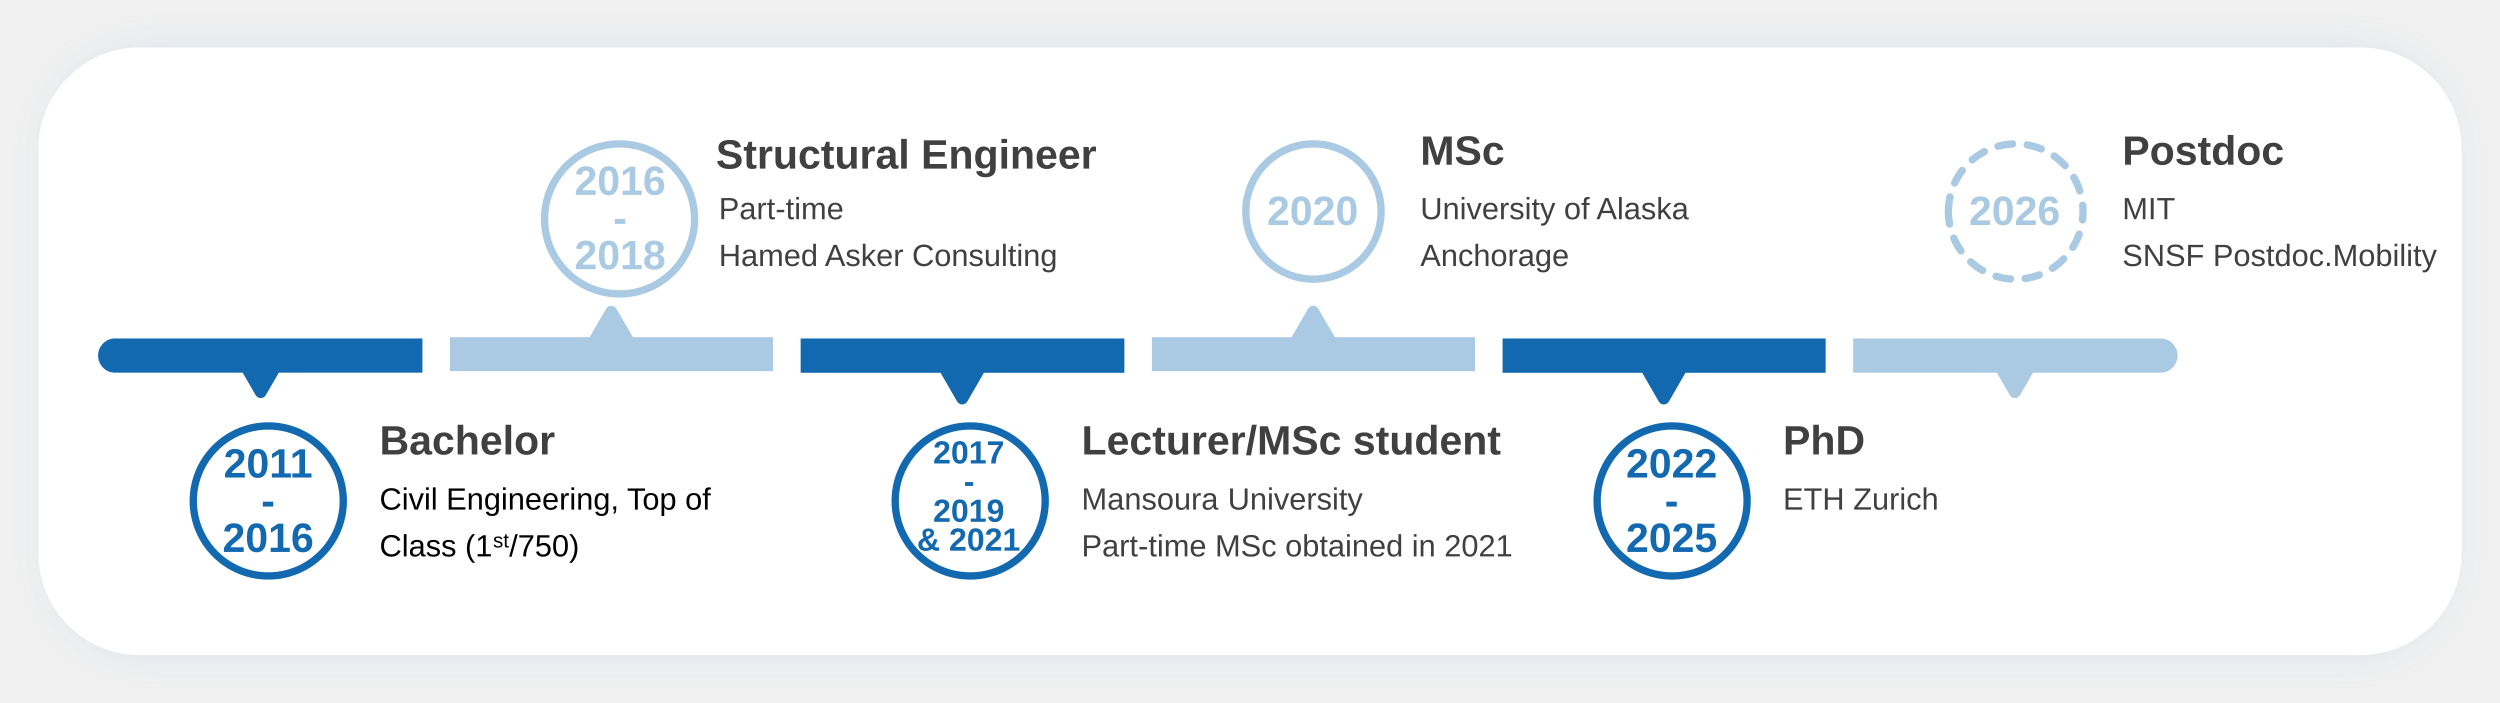
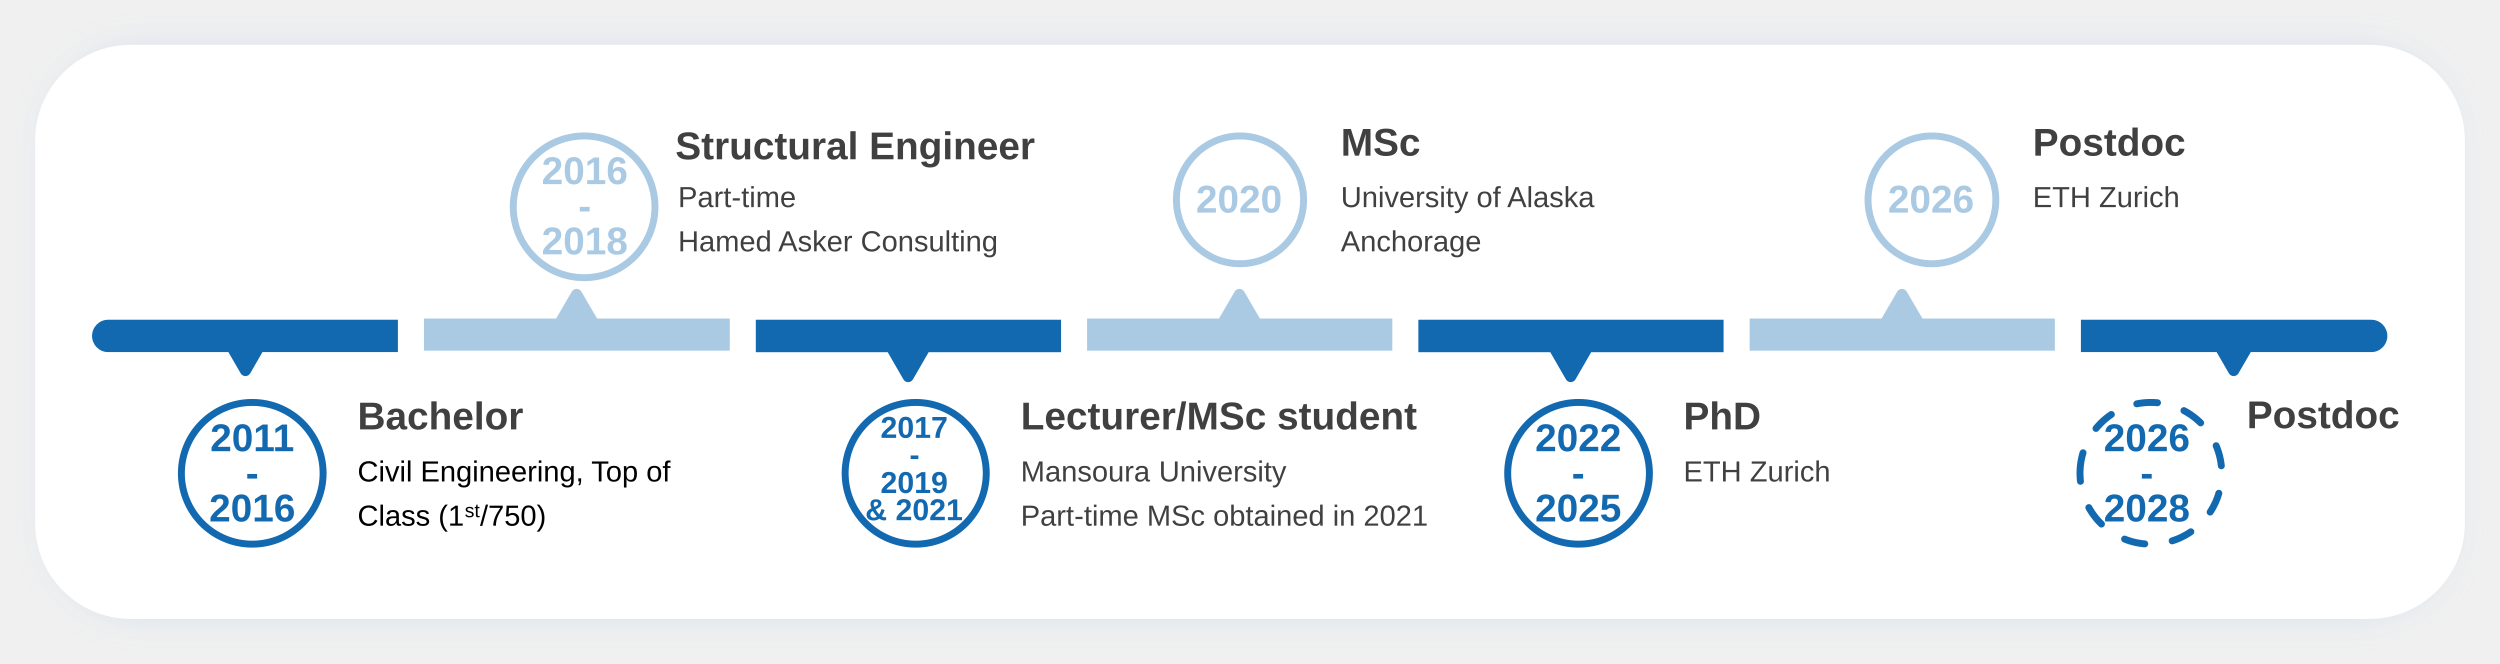
- <svg xmlns="http://www.w3.org/2000/svg" width="3900" height="1096" xml:space="preserve" overflow="hidden">
+ <svg xmlns="http://www.w3.org/2000/svg" width="4128" height="1096" xml:space="preserve" overflow="hidden">
  <defs>
    <filter id="fx0" x="-10%" y="-10%" width="120%" height="120%" filterUnits="userSpaceOnUse" primitiveUnits="userSpaceOnUse">
      <feComponentTransfer color-interpolation-filters="sRGB">
        <feFuncR type="discrete" tableValues="0.667 0.667" />
        <feFuncG type="discrete" tableValues="0.788 0.788" />
        <feFuncB type="discrete" tableValues="0.89 0.89" />
        <feFuncA type="linear" slope="0.388" intercept="0" />
      </feComponentTransfer>
-       <feGaussianBlur stdDeviation="6.493 6.493" />
+       <feGaussianBlur stdDeviation="6.496 6.493" />
    </filter>
+     <clipPath id="clip1">
+       <rect x="-26" y="774" width="4128" height="1096" />
+     </clipPath>
  </defs>
-   <g transform="translate(-268 -774)">
-     <g filter="url(#fx0)" transform="matrix(4 0 0 4 268 774)">
+   <g clip-path="url(#clip1)" transform="translate(26 -774)">
+     <g filter="url(#fx0)" transform="matrix(3.99806 0 0 4 -27 774)">
      <g>
-         <path d="M19.725 58.791C19.725 37.194 37.233 19.685 58.831 19.685L916.169 19.685C937.767 19.685 955.275 37.194 955.275 58.791L955.275 215.209C955.275 236.807 937.767 254.315 916.169 254.315L58.831 254.315C37.233 254.315 19.725 236.807 19.725 215.209Z" fill="#FFFFFF" fill-rule="evenodd" />
+         <path d="M19.775 58.79C19.775 37.193 37.291 19.685 58.899 19.685L974.101 19.685C995.709 19.685 1013.23 37.193 1013.23 58.79L1013.23 215.21C1013.23 236.807 995.709 254.315 974.101 254.315L58.899 254.315C37.291 254.315 19.775 236.807 19.775 215.21Z" fill="#FFFFFF" fill-rule="evenodd" />
      </g>
    </g>
-     <path d="M328 1006C328 918.741 398.741 848 486.004 848L3950 848C4037.26 848 4108 918.741 4108 1006L4108 1638C4108 1725.26 4037.26 1796 3950 1796L486.004 1796C398.741 1796 328 1725.26 328 1638Z" fill="#FFFFFF" fill-rule="evenodd" />
-     <path d="M926.976 1302 447.365 1302C432.812 1302 421 1314.13 421 1328.69 421 1343.25 432.788 1355.38 447.365 1355.38L646.52 1355.38 666.845 1390.41C670.338 1396.48 679.094 1396.55 682.611 1390.49L702.936 1355.38 927 1355.38 927 1302Z" fill="#1269B0" fill-rule="evenodd" />
-     <path d="M1255.37 1299.99 1229.46 1255.55C1225.97 1249.53 1217.23 1249.46 1213.71 1255.48L1187.81 1299.99 970 1299.99 970 1353 1474 1353 1474 1299.99 1255.34 1299.99Z" fill="#AAC9E3" fill-rule="evenodd" />
-     <path d="M285.932 49.468 259.978 4.599C256.482-1.484 247.717-1.557 244.196 4.526L218.242 49.468 0 49.468 0 103 505 103 505 49.468 285.908 49.468Z" fill="#1269B0" fill-rule="evenodd" transform="matrix(1 0 0 -1 1517 1405)" />
-     <path d="M2350.37 1299.99 2324.46 1255.55C2320.97 1249.53 2312.23 1249.46 2308.71 1255.48L2282.81 1299.99 2065 1299.99 2065 1353 2569 1353 2569 1299.99 2350.34 1299.99Z" fill="#AAC9E3" fill-rule="evenodd" />
-     <path d="M285.366 49.468 259.463 4.599C255.974-1.484 247.227-1.557 243.713 4.526L217.81 49.468 0 49.468 0 103 504 103 504 49.468 285.341 49.468Z" fill="#1269B0" fill-rule="evenodd" transform="matrix(1 0 0 -1 2612 1405)" />
-     <path d="M505.976 0 26.365 0C11.812 0 0 12.132 0 26.689 0 41.247 11.788 53.379 26.365 53.379L225.52 53.379 245.845 88.414C249.338 94.48 258.093 94.553 261.611 88.487L281.936 53.379 506 53.379 506 0Z" fill="#AAC9E3" fill-rule="evenodd" transform="matrix(-1 0 0 1 3665 1302)" />
-     <path d="M569.5 1555.5C569.5 1490.88 621.883 1438.5 686.5 1438.5 751.117 1438.5 803.5 1490.88 803.5 1555.5 803.5 1620.12 751.117 1672.5 686.5 1672.5 621.883 1672.5 569.5 1620.12 569.5 1555.5Z" stroke="#1269B0" stroke-width="11.458" stroke-linecap="round" stroke-linejoin="round" stroke-miterlimit="10" fill="none" fill-rule="evenodd" />
-     <text fill="#404040" font-family="Arial,Arial_MSFontService,sans-serif" font-weight="700" font-size="64" transform="matrix(1 0 0 1 860.078 1483)">Bachelor</text>
-     <text font-family="Arial,Arial_MSFontService,sans-serif" font-weight="400" font-size="48" transform="matrix(1 0 0 1 860.078 1569)">Civil Engineering, Top of </text>
-     <text font-family="Arial,Arial_MSFontService,sans-serif" font-weight="400" font-size="48" transform="matrix(1 0 0 1 860.078 1642)">Class (1</text>
-     <text font-family="Arial,Arial_MSFontService,sans-serif" font-weight="400" font-size="32" transform="matrix(1 0 0 1 1037.11 1628)">st</text>
-     <text font-family="Arial,Arial_MSFontService,sans-serif" font-weight="400" font-size="48" transform="matrix(1 0 0 1 1062.32 1642)">/750)</text>
-     <path d="M1664.5 1555.5C1664.5 1490.88 1716.88 1438.5 1781.5 1438.5 1846.12 1438.5 1898.5 1490.88 1898.5 1555.5 1898.5 1620.12 1846.12 1672.5 1781.5 1672.5 1716.88 1672.5 1664.5 1620.12 1664.5 1555.5Z" stroke="#1269B0" stroke-width="11.458" stroke-linecap="round" stroke-linejoin="round" stroke-miterlimit="10" fill="none" fill-rule="evenodd" />
-     <text fill="#404040" font-family="Arial,Arial_MSFontService,sans-serif" font-weight="700" font-size="64" transform="matrix(1 0 0 1 1955.19 1483)">Lecturer/MSc student</text>
-     <text fill="#404040" font-family="Arial,Arial_MSFontService,sans-serif" font-weight="400" font-size="48" transform="matrix(1 0 0 1 1955.19 1569)">M</text>
-     <text fill="#404040" font-family="Arial,Arial_MSFontService,sans-serif" font-weight="400" font-size="48" transform="matrix(1 0 0 1 1995.29 1569)">ansoura</text>
-     <text fill="#404040" font-family="Arial,Arial_MSFontService,sans-serif" font-weight="400" font-size="48" transform="matrix(1 0 0 1 2183.21 1569)">University</text>
-     <text fill="#404040" font-family="Arial,Arial_MSFontService,sans-serif" font-weight="400" font-size="48" transform="matrix(1 0 0 1 1955.19 1642)">Part</text>
-     <text fill="#404040" font-family="Arial,Arial_MSFontService,sans-serif" font-weight="400" font-size="48" transform="matrix(1 0 0 1 2043.42 1642)">-</text>
-     <text fill="#404040" font-family="Arial,Arial_MSFontService,sans-serif" font-weight="400" font-size="48" transform="matrix(1 0 0 1 2059.46 1642)">time MSc obtained in 2021</text>
-     <path d="M2759.5 1555.5C2759.5 1490.88 2811.88 1438.5 2876.5 1438.5 2941.12 1438.5 2993.5 1490.88 2993.5 1555.5 2993.5 1620.12 2941.12 1672.5 2876.5 1672.5 2811.88 1672.5 2759.5 1620.12 2759.5 1555.5Z" stroke="#1269B0" stroke-width="11.458" stroke-linecap="round" stroke-linejoin="round" stroke-miterlimit="10" fill="none" fill-rule="evenodd" />
-     <text fill="#404040" font-family="Arial,Arial_MSFontService,sans-serif" font-weight="700" font-size="64" transform="matrix(1 0 0 1 3049.54 1483)">PhD</text>
-     <text fill="#404040" font-family="Arial,Arial_MSFontService,sans-serif" font-weight="400" font-size="48" transform="matrix(1 0 0 1 3049.54 1569)">ETH </text>
-     <text fill="#404040" font-family="Arial,Arial_MSFontService,sans-serif" font-weight="400" font-size="48" transform="matrix(1 0 0 1 3158.97 1569)">Zurich</text>
-     <path d="M1117.5 1115.5C1117.5 1050.88 1169.88 998.5 1234.5 998.5 1299.12 998.5 1351.5 1050.88 1351.5 1115.5 1351.5 1180.12 1299.12 1232.5 1234.5 1232.5 1169.88 1232.5 1117.5 1180.12 1117.5 1115.5Z" stroke="#AAC9E3" stroke-width="11.458" stroke-linecap="round" stroke-linejoin="round" stroke-miterlimit="10" fill="none" fill-rule="evenodd" />
-     <text fill="#404040" font-family="Arial,Arial_MSFontService,sans-serif" font-weight="700" font-size="64" transform="matrix(1 0 0 1 1384.84 1037)">Structural Engineer</text>
-     <text fill="#404040" font-family="Arial,Arial_MSFontService,sans-serif" font-weight="400" font-size="48" transform="matrix(1 0 0 1 1389.33 1116)">Part</text>
-     <text fill="#404040" font-family="Arial,Arial_MSFontService,sans-serif" font-weight="400" font-size="48" transform="matrix(1 0 0 1 1477.56 1116)">-</text>
-     <text fill="#404040" font-family="Arial,Arial_MSFontService,sans-serif" font-weight="400" font-size="48" transform="matrix(1 0 0 1 1493.6 1116)">time</text>
-     <text fill="#404040" font-family="Arial,Arial_MSFontService,sans-serif" font-weight="400" font-size="48" transform="matrix(1 0 0 1 1389.33 1189)">Hamed Asker Consulting</text>
-     <path d="M2211.5 1104C2211.5 1045.73 2258.73 998.5 2317 998.5 2375.27 998.5 2422.5 1045.73 2422.5 1104 2422.5 1162.27 2375.27 1209.5 2317 1209.5 2258.73 1209.5 2211.5 1162.27 2211.5 1104Z" stroke="#AAC9E3" stroke-width="11.458" stroke-linecap="round" stroke-linejoin="round" stroke-miterlimit="10" fill="none" fill-rule="evenodd" />
-     <text fill="#404040" font-family="Arial,Arial_MSFontService,sans-serif" font-weight="700" font-size="64" transform="matrix(1 0 0 1 2483.69 1031)">MSc</text>
-     <text fill="#404040" font-family="Arial,Arial_MSFontService,sans-serif" font-weight="400" font-size="48" transform="matrix(1 0 0 1 2483.69 1116)">University of Alaska </text>
-     <text fill="#404040" font-family="Arial,Arial_MSFontService,sans-serif" font-weight="400" font-size="48" transform="matrix(1 0 0 1 2483.69 1189)">Anchorage</text>
-     <path d="M3307.5 1104C3307.5 1045.73 3354.51 998.5 3412.5 998.5 3470.49 998.5 3517.5 1045.73 3517.5 1104 3517.5 1162.27 3470.49 1209.5 3412.5 1209.5 3354.51 1209.5 3307.5 1162.27 3307.5 1104Z" stroke="#AAC9E3" stroke-width="11.458" stroke-linecap="round" stroke-linejoin="round" stroke-miterlimit="10" stroke-dasharray="22.917 22.917" fill="none" fill-rule="evenodd" />
-     <text fill="#404040" font-family="Arial,Arial_MSFontService,sans-serif" font-weight="700" font-size="64" transform="matrix(1 0 0 1 3578.8 1031)">Postdoc</text>
-     <text fill="#404040" font-family="Arial,Arial_MSFontService,sans-serif" font-weight="400" font-size="48" transform="matrix(1 0 0 1 3578.8 1116)">MIT</text>
-     <text fill="#404040" font-family="Arial,Arial_MSFontService,sans-serif" font-weight="400" font-size="48" transform="matrix(1 0 0 1 3578.8 1189)">SNSF Postdoc.Mobility</text>
-     <text fill="#AAC9E3" font-family="Arial,Arial_MSFontService,sans-serif" font-weight="700" font-size="64" transform="matrix(1 0 0 1 1164.14 1078)">2016</text>
-     <text fill="#AAC9E3" font-family="Arial,Arial_MSFontService,sans-serif" font-weight="700" font-size="64" transform="matrix(1 0 0 1 1224.6 1136)">-</text>
-     <text fill="#AAC9E3" font-family="Arial,Arial_MSFontService,sans-serif" font-weight="700" font-size="64" transform="matrix(1 0 0 1 1164.14 1194)">2018</text>
-     <text fill="#1269B0" font-family="Arial,Arial_MSFontService,sans-serif" font-weight="700" font-size="64" transform="matrix(1 0 0 1 616.846 1519)">2011</text>
-     <text fill="#1269B0" font-family="Arial,Arial_MSFontService,sans-serif" font-weight="700" font-size="64" transform="matrix(1 0 0 1 675.536 1577)">-</text>
-     <text fill="#1269B0" font-family="Arial,Arial_MSFontService,sans-serif" font-weight="700" font-size="64" transform="matrix(1 0 0 1 615.081 1635)">2016</text>
-     <text fill="#1269B0" font-family="Arial,Arial_MSFontService,sans-serif" font-weight="700" font-size="64" transform="matrix(1 0 0 1 2804.55 1519)">2022</text>
-     <text fill="#1269B0" font-family="Arial,Arial_MSFontService,sans-serif" font-weight="700" font-size="64" transform="matrix(1 0 0 1 2865 1577)">-</text>
-     <text fill="#1269B0" font-family="Arial,Arial_MSFontService,sans-serif" font-weight="700" font-size="64" transform="matrix(1 0 0 1 2804.55 1635)">2025</text>
-     <text fill="#AAC9E3" font-family="Arial,Arial_MSFontService,sans-serif" font-weight="700" font-size="64" transform="matrix(1 0 0 1 2244.48 1125)">2020</text>
-     <text fill="#AAC9E3" font-family="Arial,Arial_MSFontService,sans-serif" font-weight="700" font-size="64" transform="matrix(1 0 0 1 3339.59 1125)">2026</text>
-     <text fill="#1269B0" font-family="Arial,Arial_MSFontService,sans-serif" font-weight="700" font-size="50" transform="matrix(1 0 0 1 1723.63 1497)">2017</text>
-     <text fill="#1269B0" font-family="Arial,Arial_MSFontService,sans-serif" font-weight="700" font-size="50" transform="matrix(1 0 0 1 1771.48 1542)">-</text>
-     <text fill="#1269B0" font-family="Arial,Arial_MSFontService,sans-serif" font-weight="700" font-size="50" transform="matrix(1 0 0 1 1723.63 1588)">2019</text>
-     <text fill="#1269B0" font-family="Arial,Arial_MSFontService,sans-serif" font-weight="700" font-size="50" transform="matrix(1 0 0 1 1698.42 1633)">&amp; 2021</text>
+     <path d="M32 1006C32 918.74 102.739 848 190.001 848L3886 848C3973.26 848 4044 918.74 4044 1006L4044 1638C4044 1725.26 3973.26 1796 3886 1796L190.001 1796C102.739 1796 32 1725.26 32 1638Z" fill="#FFFFFF" fill-rule="evenodd" />
+     <path d="M630.976 1302 152.313 1302C137.789 1302 126 1314.13 126 1328.69 126 1343.25 137.765 1355.38 152.313 1355.38L351.074 1355.38 371.359 1390.41C374.845 1396.48 383.584 1396.55 387.094 1390.49L407.379 1355.38 631 1355.38 631 1302Z" fill="#1269B0" fill-rule="evenodd" />
+     <path d="M959.932 1299.99 933.978 1255.55C930.482 1249.53 921.717 1249.46 918.197 1255.48L892.243 1299.99 674 1299.99 674 1353 1179 1353 1179 1299.99 959.908 1299.99Z" fill="#AAC9E3" fill-rule="evenodd" />
+     <path d="M285.366 49.468 259.463 4.599C255.974-1.484 247.227-1.557 243.713 4.526L217.81 49.468 0 49.468 0 103 504 103 504 49.468 285.341 49.468Z" fill="#1269B0" fill-rule="evenodd" transform="matrix(1 0 0 -1 1222 1405)" />
+     <path d="M2054.37 1299.99 2028.46 1255.55C2024.97 1249.53 2016.23 1249.46 2012.71 1255.48L1986.81 1299.99 1769 1299.99 1769 1353 2273 1353 2273 1299.99 2054.34 1299.99Z" fill="#AAC9E3" fill-rule="evenodd" />
+     <path d="M285.366 49.468 259.463 4.599C255.974-1.484 247.227-1.557 243.713 4.526L217.81 49.468 0 49.468 0 103 504 103 504 49.468 285.342 49.468Z" fill="#1269B0" fill-rule="evenodd" transform="matrix(1 0 0 -1 2316 1405)" />
+     <path d="M273.5 1555.5C273.5 1490.88 325.883 1438.5 390.5 1438.5 455.117 1438.5 507.5 1490.88 507.5 1555.5 507.5 1620.12 455.117 1672.5 390.5 1672.5 325.883 1672.5 273.5 1620.12 273.5 1555.5Z" stroke="#1269B0" stroke-width="11.458" stroke-linecap="round" stroke-linejoin="round" stroke-miterlimit="10" fill="none" fill-rule="evenodd" />
+     <text fill="#404040" font-family="Arial,Arial_MSFontService,sans-serif" font-weight="700" font-size="64" transform="matrix(1 0 0 1 564.32 1483)">Bachelor</text>
+     <text font-family="Arial,Arial_MSFontService,sans-serif" font-weight="400" font-size="48" transform="matrix(1 0 0 1 564.32 1569)">Civil Engineering, Top of </text>
+     <text font-family="Arial,Arial_MSFontService,sans-serif" font-weight="400" font-size="48" transform="matrix(1 0 0 1 564.32 1642)">Class (1</text>
+     <text font-family="Arial,Arial_MSFontService,sans-serif" font-weight="400" font-size="32" transform="matrix(1 0 0 1 741.351 1628)">st</text>
+     <text font-family="Arial,Arial_MSFontService,sans-serif" font-weight="400" font-size="48" transform="matrix(1 0 0 1 766.56 1642)">/750)</text>
+     <path d="M1369.5 1555.5C1369.5 1490.88 1421.66 1438.5 1486 1438.5 1550.34 1438.5 1602.5 1490.88 1602.5 1555.5 1602.5 1620.12 1550.34 1672.5 1486 1672.5 1421.66 1672.5 1369.5 1620.12 1369.5 1555.5Z" stroke="#1269B0" stroke-width="11.458" stroke-linecap="round" stroke-linejoin="round" stroke-miterlimit="10" fill="none" fill-rule="evenodd" />
+     <text fill="#404040" font-family="Arial,Arial_MSFontService,sans-serif" font-weight="700" font-size="64" transform="matrix(1 0 0 1 1659.43 1483)">Lecturer/MSc student</text>
+     <text fill="#404040" font-family="Arial,Arial_MSFontService,sans-serif" font-weight="400" font-size="48" transform="matrix(1 0 0 1 1659.43 1569)">M</text>
+     <text fill="#404040" font-family="Arial,Arial_MSFontService,sans-serif" font-weight="400" font-size="48" transform="matrix(1 0 0 1 1699.53 1569)">ansoura</text>
+     <text fill="#404040" font-family="Arial,Arial_MSFontService,sans-serif" font-weight="400" font-size="48" transform="matrix(1 0 0 1 1887.45 1569)">University</text>
+     <text fill="#404040" font-family="Arial,Arial_MSFontService,sans-serif" font-weight="400" font-size="48" transform="matrix(1 0 0 1 1659.43 1642)">Part</text>
+     <text fill="#404040" font-family="Arial,Arial_MSFontService,sans-serif" font-weight="400" font-size="48" transform="matrix(1 0 0 1 1747.66 1642)">-</text>
+     <text fill="#404040" font-family="Arial,Arial_MSFontService,sans-serif" font-weight="400" font-size="48" transform="matrix(1 0 0 1 1763.7 1642)">time MSc obtained in 2021</text>
+     <path d="M2463.5 1555.5C2463.5 1490.88 2515.88 1438.5 2580.5 1438.5 2645.12 1438.5 2697.5 1490.88 2697.5 1555.5 2697.5 1620.12 2645.12 1672.5 2580.5 1672.5 2515.88 1672.5 2463.5 1620.12 2463.5 1555.5Z" stroke="#1269B0" stroke-width="11.458" stroke-linecap="round" stroke-linejoin="round" stroke-miterlimit="10" fill="none" fill-rule="evenodd" />
+     <text fill="#404040" font-family="Arial,Arial_MSFontService,sans-serif" font-weight="700" font-size="64" transform="matrix(1 0 0 1 2753.79 1483)">PhD</text>
+     <text fill="#404040" font-family="Arial,Arial_MSFontService,sans-serif" font-weight="400" font-size="48" transform="matrix(1 0 0 1 2753.79 1569)">ETH </text>
+     <text fill="#404040" font-family="Arial,Arial_MSFontService,sans-serif" font-weight="400" font-size="48" transform="matrix(1 0 0 1 2863.21 1569)">Zurich</text>
+     <path d="M821.5 1115.5C821.5 1050.88 873.883 998.5 938.5 998.5 1003.12 998.5 1055.5 1050.88 1055.5 1115.5 1055.5 1180.12 1003.12 1232.5 938.5 1232.5 873.883 1232.5 821.5 1180.12 821.5 1115.5Z" stroke="#AAC9E3" stroke-width="11.458" stroke-linecap="round" stroke-linejoin="round" stroke-miterlimit="10" fill="none" fill-rule="evenodd" />
+     <text fill="#404040" font-family="Arial,Arial_MSFontService,sans-serif" font-weight="700" font-size="64" transform="matrix(1 0 0 1 1089.09 1037)">Structural Engineer</text>
+     <text fill="#404040" font-family="Arial,Arial_MSFontService,sans-serif" font-weight="400" font-size="48" transform="matrix(1 0 0 1 1093.58 1116)">Part</text>
+     <text fill="#404040" font-family="Arial,Arial_MSFontService,sans-serif" font-weight="400" font-size="48" transform="matrix(1 0 0 1 1181.81 1116)">-</text>
+     <text fill="#404040" font-family="Arial,Arial_MSFontService,sans-serif" font-weight="400" font-size="48" transform="matrix(1 0 0 1 1197.85 1116)">time</text>
+     <text fill="#404040" font-family="Arial,Arial_MSFontService,sans-serif" font-weight="400" font-size="48" transform="matrix(1 0 0 1 1093.58 1189)">Hamed Asker Consulting</text>
+     <path d="M1916.5 1104C1916.5 1045.73 1963.51 998.5 2021.5 998.5 2079.49 998.5 2126.5 1045.73 2126.5 1104 2126.5 1162.27 2079.49 1209.5 2021.5 1209.5 1963.51 1209.5 1916.5 1162.27 1916.5 1104Z" stroke="#AAC9E3" stroke-width="11.458" stroke-linecap="round" stroke-linejoin="round" stroke-miterlimit="10" fill="none" fill-rule="evenodd" />
+     <text fill="#404040" font-family="Arial,Arial_MSFontService,sans-serif" font-weight="700" font-size="64" transform="matrix(1 0 0 1 2187.93 1031)">MSc</text>
+     <text fill="#404040" font-family="Arial,Arial_MSFontService,sans-serif" font-weight="400" font-size="48" transform="matrix(1 0 0 1 2187.93 1116)">University of Alaska </text>
+     <text fill="#404040" font-family="Arial,Arial_MSFontService,sans-serif" font-weight="400" font-size="48" transform="matrix(1 0 0 1 2187.93 1189)">Anchorage</text>
+     <path d="M3058.5 1104C3058.5 1045.73 3105.73 998.5 3164 998.5 3222.27 998.5 3269.5 1045.73 3269.5 1104 3269.5 1162.27 3222.27 1209.5 3164 1209.5 3105.73 1209.5 3058.5 1162.27 3058.5 1104Z" stroke="#AAC9E3" stroke-width="11.458" stroke-linecap="round" stroke-linejoin="round" stroke-miterlimit="10" fill="none" fill-rule="evenodd" />
+     <text fill="#404040" font-family="Arial,Arial_MSFontService,sans-serif" font-weight="700" font-size="64" transform="matrix(1 0 0 1 3330.49 1031)">Postdoc</text>
+     <text fill="#404040" font-family="Arial,Arial_MSFontService,sans-serif" font-weight="400" font-size="48" transform="matrix(1 0 0 1 3330.49 1116)">ETH Zurich</text>
+     <text fill="#AAC9E3" font-family="Arial,Arial_MSFontService,sans-serif" font-weight="700" font-size="64" transform="matrix(1 0 0 1 868.384 1078)">2016</text>
+     <text fill="#AAC9E3" font-family="Arial,Arial_MSFontService,sans-serif" font-weight="700" font-size="64" transform="matrix(1 0 0 1 928.838 1136)">-</text>
+     <text fill="#AAC9E3" font-family="Arial,Arial_MSFontService,sans-serif" font-weight="700" font-size="64" transform="matrix(1 0 0 1 868.384 1194)">2018</text>
+     <text fill="#1269B0" font-family="Arial,Arial_MSFontService,sans-serif" font-weight="700" font-size="64" transform="matrix(1 0 0 1 321.089 1519)">2011</text>
+     <text fill="#1269B0" font-family="Arial,Arial_MSFontService,sans-serif" font-weight="700" font-size="64" transform="matrix(1 0 0 1 379.778 1577)">-</text>
+     <text fill="#1269B0" font-family="Arial,Arial_MSFontService,sans-serif" font-weight="700" font-size="64" transform="matrix(1 0 0 1 319.324 1635)">2016</text>
+     <text fill="#1269B0" font-family="Arial,Arial_MSFontService,sans-serif" font-weight="700" font-size="64" transform="matrix(1 0 0 1 2508.79 1519)">2022</text>
+     <text fill="#1269B0" font-family="Arial,Arial_MSFontService,sans-serif" font-weight="700" font-size="64" transform="matrix(1 0 0 1 2569.25 1577)">-</text>
+     <text fill="#1269B0" font-family="Arial,Arial_MSFontService,sans-serif" font-weight="700" font-size="64" transform="matrix(1 0 0 1 2508.79 1635)">2025</text>
+     <text fill="#AAC9E3" font-family="Arial,Arial_MSFontService,sans-serif" font-weight="700" font-size="64" transform="matrix(1 0 0 1 1948.72 1125)">2020</text>
+     <text fill="#AAC9E3" font-family="Arial,Arial_MSFontService,sans-serif" font-weight="700" font-size="64" transform="matrix(1 0 0 1 3091.28 1125)">2026</text>
+     <text fill="#1269B0" font-family="Arial,Arial_MSFontService,sans-serif" font-weight="700" font-size="50" transform="matrix(1 0 0 1 1427.87 1497)">2017</text>
+     <text fill="#1269B0" font-family="Arial,Arial_MSFontService,sans-serif" font-weight="700" font-size="50" transform="matrix(1 0 0 1 1475.72 1542)">-</text>
+     <text fill="#1269B0" font-family="Arial,Arial_MSFontService,sans-serif" font-weight="700" font-size="50" transform="matrix(1 0 0 1 1427.87 1588)">2019</text>
+     <text fill="#1269B0" font-family="Arial,Arial_MSFontService,sans-serif" font-weight="700" font-size="50" transform="matrix(1 0 0 1 1402.66 1633)">&amp; 2021</text>
+     <path d="M3148.37 1299.99 3122.46 1255.55C3118.97 1249.53 3110.23 1249.46 3106.71 1255.48L3080.81 1299.99 2863 1299.99 2863 1353 3367 1353 3367 1299.99 3148.34 1299.99Z" fill="#AAC9E3" fill-rule="evenodd" />
+     <path d="M505.976 0 26.365 0C11.812 0 0 12.132 0 26.689 0 41.247 11.788 53.379 26.365 53.379L225.52 53.379 245.845 88.414C249.338 94.48 258.093 94.553 261.611 88.487L281.936 53.379 506 53.379 506 0Z" fill="#1269B0" fill-rule="evenodd" transform="matrix(-1 0 0 1 3916 1302)" />
+     <text fill="#404040" font-family="Arial,Arial_MSFontService,sans-serif" font-weight="700" font-size="64" transform="matrix(1 0 0 1 3683.92 1481)">Postdoc</text>
+     <text fill="#1269B0" font-family="Arial,Arial_MSFontService,sans-serif" font-weight="700" font-size="64" transform="matrix(1 0 0 1 3447.68 1519)">2026</text>
+     <text fill="#1269B0" font-family="Arial,Arial_MSFontService,sans-serif" font-weight="700" font-size="64" transform="matrix(1 0 0 1 3508.14 1577)">-</text>
+     <text fill="#1269B0" font-family="Arial,Arial_MSFontService,sans-serif" font-weight="700" font-size="64" transform="matrix(1 0 0 1 3447.68 1635)">2028</text>
+     <path d="M3408.5 1555.5C3408.5 1490.88 3460.88 1438.5 3525.5 1438.5 3590.12 1438.5 3642.5 1490.88 3642.5 1555.5 3642.5 1620.12 3590.12 1672.5 3525.5 1672.5 3460.88 1672.5 3408.5 1620.12 3408.5 1555.5Z" stroke="#1269B0" stroke-width="11.458" stroke-linecap="round" stroke-linejoin="round" stroke-miterlimit="10" stroke-dasharray="34.375 45.833" fill="none" fill-rule="evenodd" />
  </g>
</svg>
